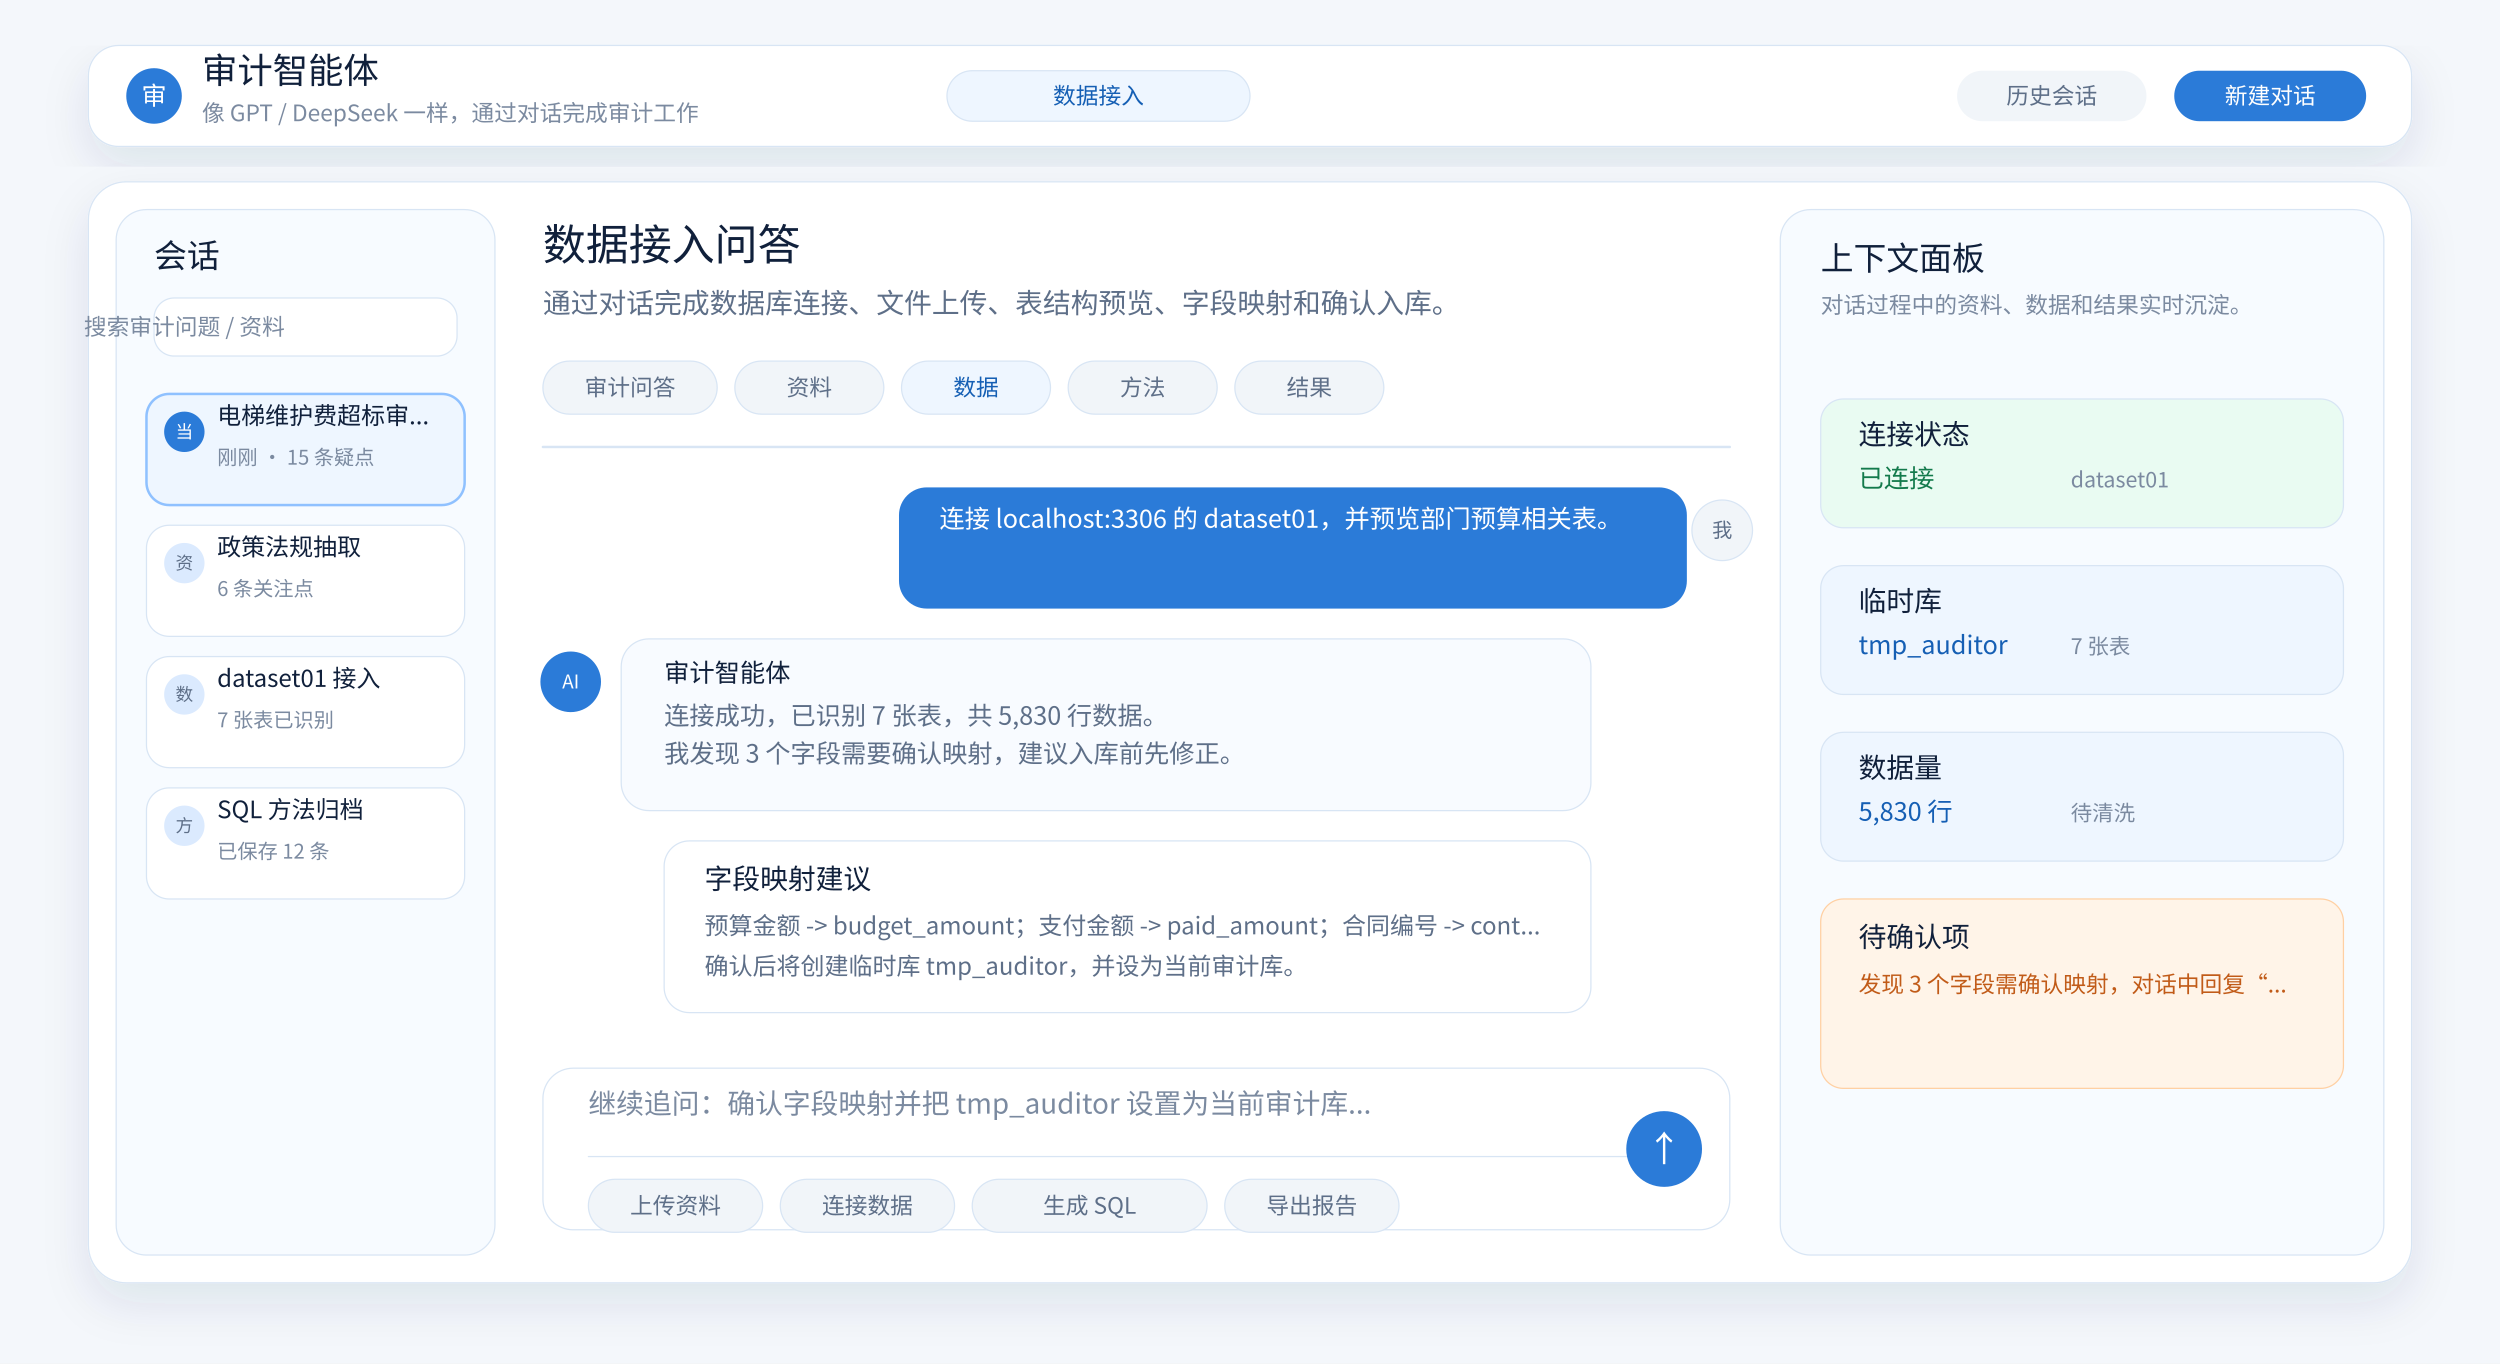
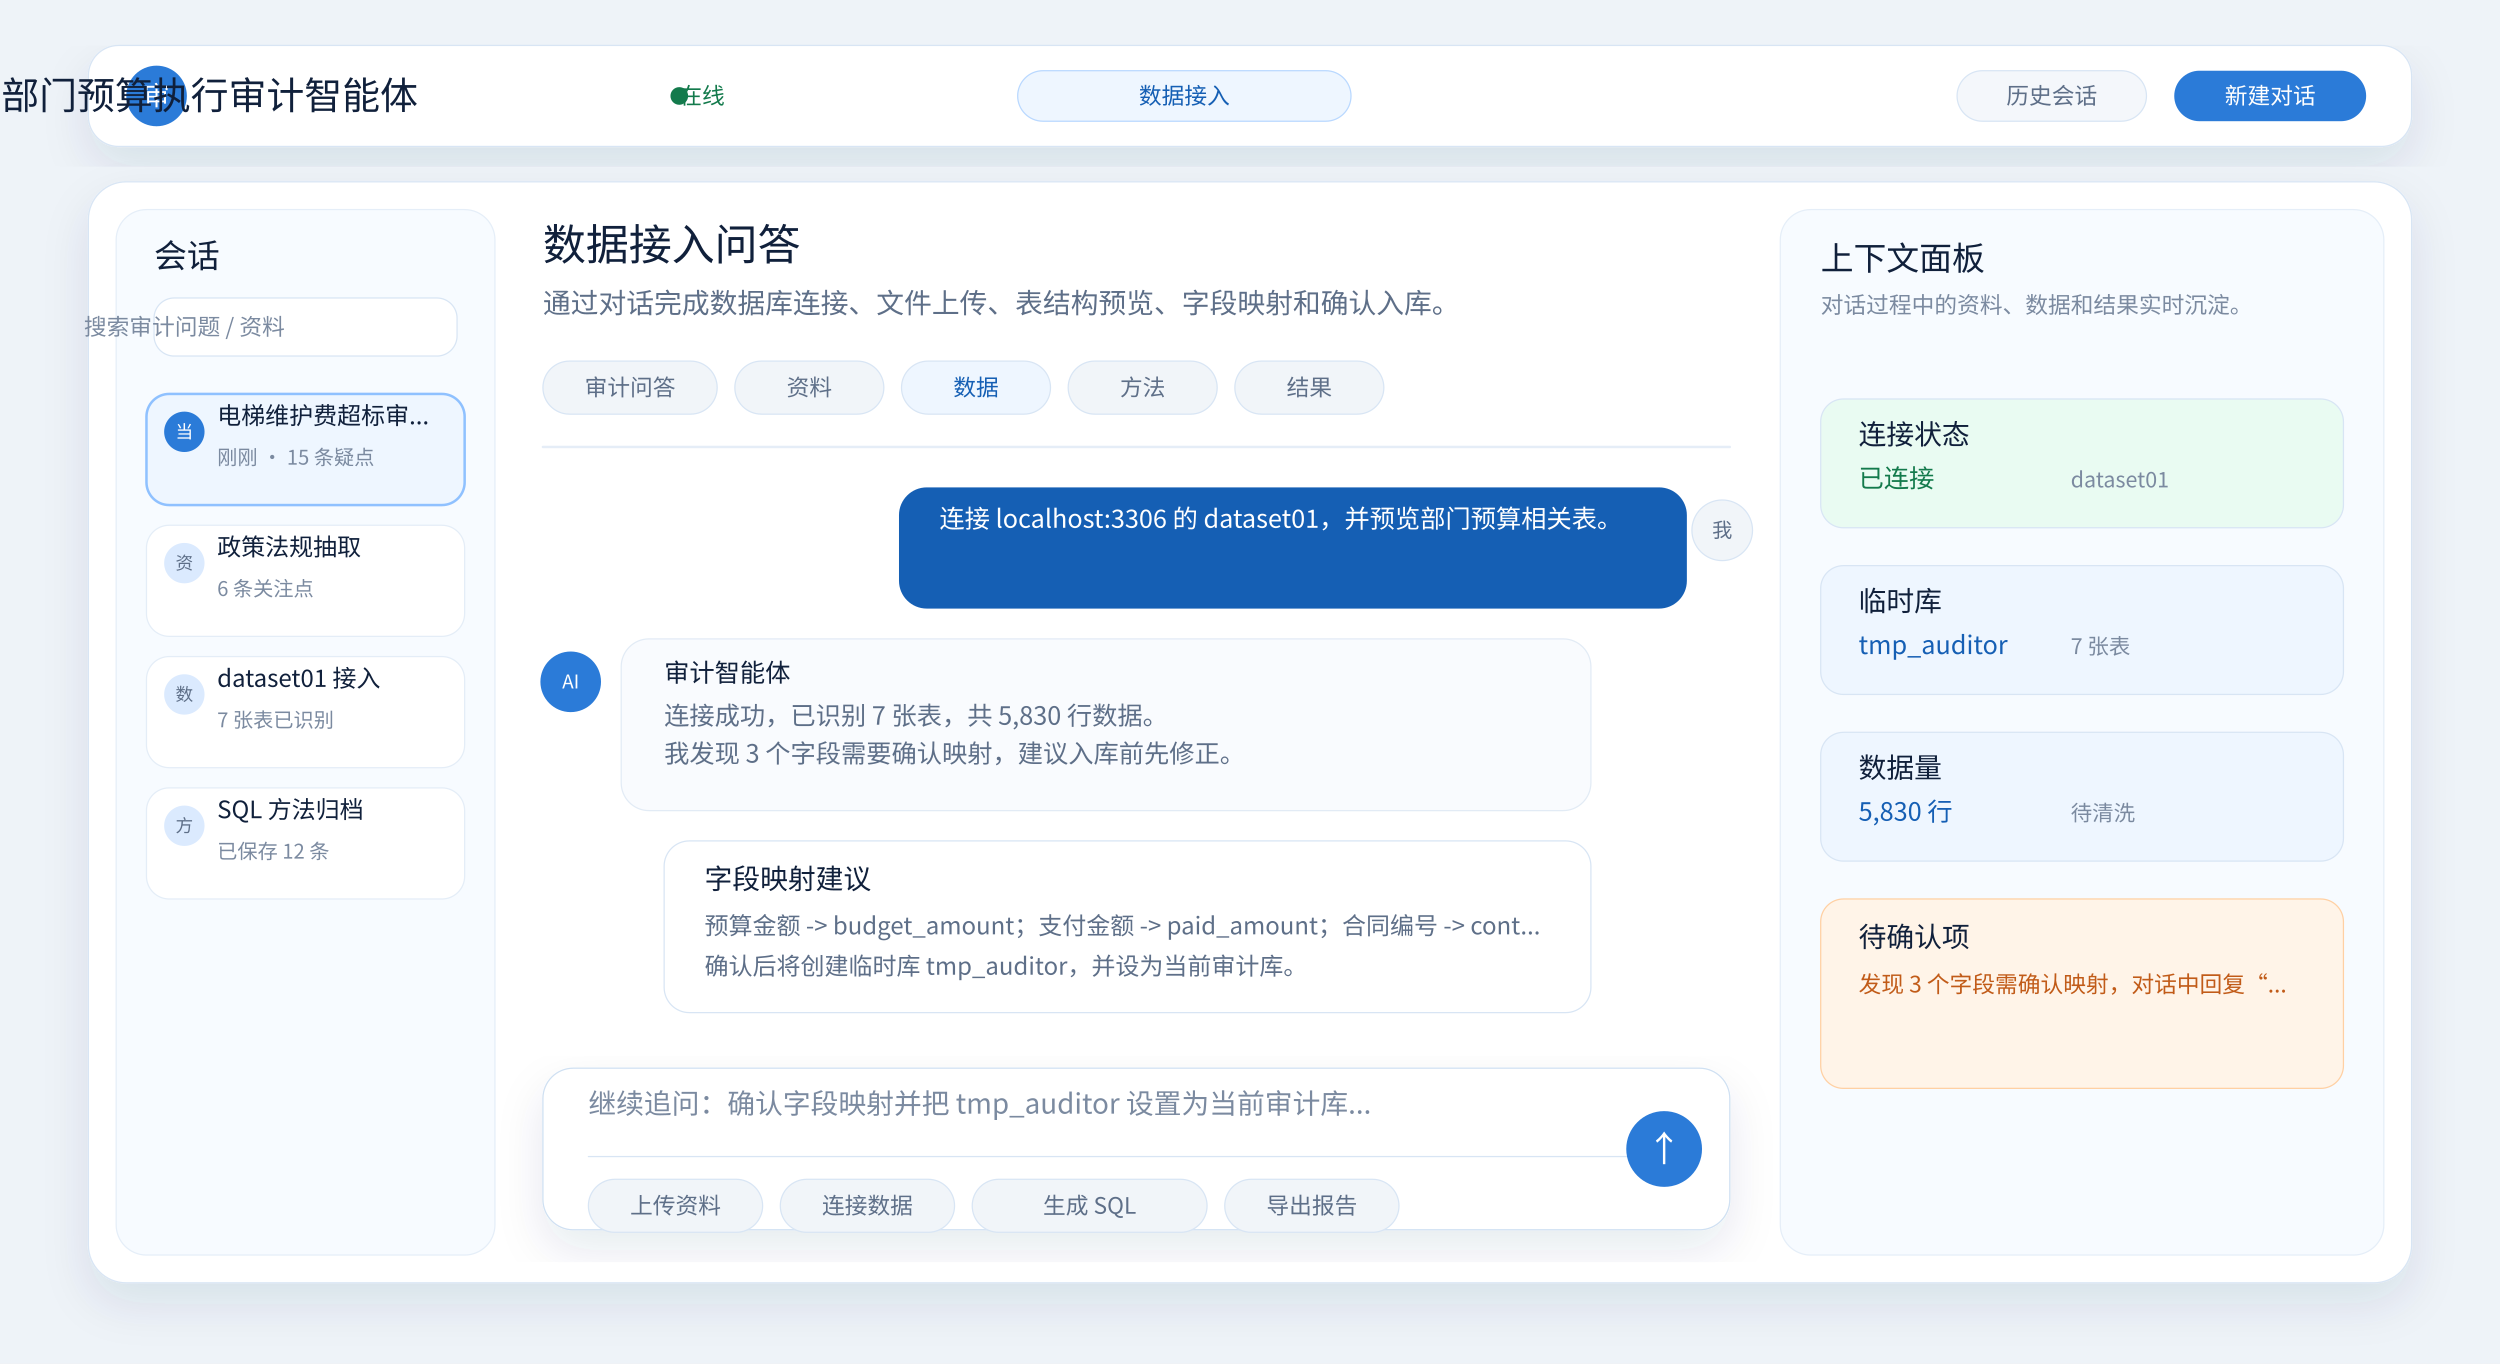
<svg xmlns="http://www.w3.org/2000/svg" width="1980" height="1080" viewBox="0 0 1980 1080" fill="none">
  <defs>
    <filter id="shadow" x="-20%" y="-20%" width="140%" height="140%">
      <feDropShadow dx="0" dy="16" stdDeviation="18" flood-color="#15345b" flood-opacity="0.10" />
    </filter>
  </defs>
-   <rect width="1980" height="1080" fill="#f4f7fb" />
+   <rect width="1980" height="1080" fill="#eef3f8" />
  <rect x="70" y="36" width="1840" height="80" rx="24" fill="#ffffff" stroke="#d8e5f4" stroke-width="1" filter="url(#shadow)" />
-   <circle cx="122" cy="76" r="22" fill="#2b7bd8" />
-   <text x="122" y="76" fill="#ffffff" font-size="20" font-family="WenQuanYi Micro Hei, Noto Sans CJK SC, Microsoft YaHei, Arial, sans-serif" text-anchor="middle" dominant-baseline="middle">审</text>
-   <text x="160" y="66" fill="#10203b" font-size="28" font-family="WenQuanYi Micro Hei, Noto Sans CJK SC, Microsoft YaHei, Arial, sans-serif" text-anchor="start" dominant-baseline="auto">审计智能体</text>
-   <text x="160" y="96" fill="#7b8aa0" font-size="18" font-family="WenQuanYi Micro Hei, Noto Sans CJK SC, Microsoft YaHei, Arial, sans-serif" text-anchor="start" dominant-baseline="auto">像 GPT / DeepSeek 一样，通过对话完成审计工作</text>
-   <rect x="750" y="56" width="240" height="40" rx="20" fill="#eef6ff" stroke="#d8e5f4" stroke-width="1" />
-   <text x="870" y="76" fill="#155fb4" font-size="18" font-family="WenQuanYi Micro Hei, Noto Sans CJK SC, Microsoft YaHei, Arial, sans-serif" text-anchor="middle" dominant-baseline="middle">数据接入</text>
-   <rect x="1550" y="56" width="150" height="40" rx="20" fill="#f1f5f9" />
+   <circle cx="124" cy="76" r="24" fill="#2b7bd8" />
+   <text x="124" y="76" fill="#ffffff" font-size="21" font-family="WenQuanYi Micro Hei, Noto Sans CJK SC, Microsoft YaHei, Arial, sans-serif" text-anchor="middle" dominant-baseline="middle">审</text>
+   <text x="166" y="76" fill="#10203b" font-size="30" font-family="WenQuanYi Micro Hei, Noto Sans CJK SC, Microsoft YaHei, Arial, sans-serif" text-anchor="middle" dominant-baseline="middle">部门预算执行审计智能体</text>
+   <circle cx="538" cy="76" r="7" fill="#137a4c" />
+   <text x="556" y="76" fill="#137a4c" font-size="18" font-family="WenQuanYi Micro Hei, Noto Sans CJK SC, Microsoft YaHei, Arial, sans-serif" text-anchor="middle" dominant-baseline="middle">在线</text>
+   <rect x="806" y="56" width="264" height="40" rx="20" fill="#eef6ff" stroke="#b9d8ff" stroke-width="1" />
+   <text x="938" y="76" fill="#155fb4" font-size="18" font-family="WenQuanYi Micro Hei, Noto Sans CJK SC, Microsoft YaHei, Arial, sans-serif" text-anchor="middle" dominant-baseline="middle">数据接入</text>
+   <rect x="1550" y="56" width="150" height="40" rx="20" fill="#f4f7fb" stroke="#d8e5f4" stroke-width="1" />
  <text x="1625" y="76" fill="#5e6f88" font-size="18" font-family="WenQuanYi Micro Hei, Noto Sans CJK SC, Microsoft YaHei, Arial, sans-serif" text-anchor="middle" dominant-baseline="middle">历史会话</text>
  <rect x="1722" y="56" width="152" height="40" rx="20" fill="#2b7bd8" />
  <text x="1798" y="76" fill="#ffffff" font-size="18" font-family="WenQuanYi Micro Hei, Noto Sans CJK SC, Microsoft YaHei, Arial, sans-serif" text-anchor="middle" dominant-baseline="middle">新建对话</text>
  <rect x="70" y="144" width="1840" height="872" rx="30" fill="#ffffff" stroke="#d8e5f4" stroke-width="1" filter="url(#shadow)" />
-   <rect x="92" y="166" width="300" height="828" rx="24" fill="#f7fbff" stroke="#d8e5f4" stroke-width="1" />
+   <rect x="92" y="166" width="300" height="828" rx="24" fill="#f7fbff" stroke="#e5eef8" stroke-width="1" />
  <text x="122" y="212" fill="#10203b" font-size="26" font-family="WenQuanYi Micro Hei, Noto Sans CJK SC, Microsoft YaHei, Arial, sans-serif" text-anchor="start" dominant-baseline="auto">会话</text>
  <rect x="122" y="236" width="240" height="46" rx="16" fill="#ffffff" stroke="#d8e5f4" stroke-width="1" />
  <text x="146" y="259" fill="#7b8aa0" font-size="18" font-family="WenQuanYi Micro Hei, Noto Sans CJK SC, Microsoft YaHei, Arial, sans-serif" text-anchor="middle" dominant-baseline="middle">搜索审计问题 / 资料</text>
  <rect x="116" y="312" width="252" height="88" rx="18" fill="#eef6ff" stroke="#8fc1ff" stroke-width="2" />
  <circle cx="146" cy="342" r="16" fill="#2b7bd8" />
  <text x="146" y="342" fill="#ffffff" font-size="14" font-family="WenQuanYi Micro Hei, Noto Sans CJK SC, Microsoft YaHei, Arial, sans-serif" text-anchor="middle" dominant-baseline="middle">当</text>
  <text x="172" y="336" fill="#10203b" font-size="19" font-family="WenQuanYi Micro Hei, Noto Sans CJK SC, Microsoft YaHei, Arial, sans-serif" text-anchor="start" dominant-baseline="auto">电梯维护费超标审...</text>
  <text x="172" y="368" fill="#7b8aa0" font-size="16" font-family="WenQuanYi Micro Hei, Noto Sans CJK SC, Microsoft YaHei, Arial, sans-serif" text-anchor="start" dominant-baseline="auto">刚刚 · 15 条疑点</text>
-   <rect x="116" y="416" width="252" height="88" rx="18" fill="#ffffff" stroke="#d8e5f4" stroke-width="1" />
+   <rect x="116" y="416" width="252" height="88" rx="18" fill="#ffffff" stroke="#e4edf7" stroke-width="1" />
  <circle cx="146" cy="446" r="16" fill="#dbeafe" />
  <text x="146" y="446" fill="#5e6f88" font-size="14" font-family="WenQuanYi Micro Hei, Noto Sans CJK SC, Microsoft YaHei, Arial, sans-serif" text-anchor="middle" dominant-baseline="middle">资</text>
  <text x="172" y="440" fill="#10203b" font-size="19" font-family="WenQuanYi Micro Hei, Noto Sans CJK SC, Microsoft YaHei, Arial, sans-serif" text-anchor="start" dominant-baseline="auto">政策法规抽取</text>
  <text x="172" y="472" fill="#7b8aa0" font-size="16" font-family="WenQuanYi Micro Hei, Noto Sans CJK SC, Microsoft YaHei, Arial, sans-serif" text-anchor="start" dominant-baseline="auto">6 条关注点</text>
-   <rect x="116" y="520" width="252" height="88" rx="18" fill="#ffffff" stroke="#d8e5f4" stroke-width="1" />
+   <rect x="116" y="520" width="252" height="88" rx="18" fill="#ffffff" stroke="#e4edf7" stroke-width="1" />
  <circle cx="146" cy="550" r="16" fill="#dbeafe" />
  <text x="146" y="550" fill="#5e6f88" font-size="14" font-family="WenQuanYi Micro Hei, Noto Sans CJK SC, Microsoft YaHei, Arial, sans-serif" text-anchor="middle" dominant-baseline="middle">数</text>
  <text x="172" y="544" fill="#10203b" font-size="19" font-family="WenQuanYi Micro Hei, Noto Sans CJK SC, Microsoft YaHei, Arial, sans-serif" text-anchor="start" dominant-baseline="auto">dataset01 接入</text>
  <text x="172" y="576" fill="#7b8aa0" font-size="16" font-family="WenQuanYi Micro Hei, Noto Sans CJK SC, Microsoft YaHei, Arial, sans-serif" text-anchor="start" dominant-baseline="auto">7 张表已识别</text>
-   <rect x="116" y="624" width="252" height="88" rx="18" fill="#ffffff" stroke="#d8e5f4" stroke-width="1" />
+   <rect x="116" y="624" width="252" height="88" rx="18" fill="#ffffff" stroke="#e4edf7" stroke-width="1" />
  <circle cx="146" cy="654" r="16" fill="#dbeafe" />
  <text x="146" y="654" fill="#5e6f88" font-size="14" font-family="WenQuanYi Micro Hei, Noto Sans CJK SC, Microsoft YaHei, Arial, sans-serif" text-anchor="middle" dominant-baseline="middle">方</text>
  <text x="172" y="648" fill="#10203b" font-size="19" font-family="WenQuanYi Micro Hei, Noto Sans CJK SC, Microsoft YaHei, Arial, sans-serif" text-anchor="start" dominant-baseline="auto">SQL 方法归档</text>
  <text x="172" y="680" fill="#7b8aa0" font-size="16" font-family="WenQuanYi Micro Hei, Noto Sans CJK SC, Microsoft YaHei, Arial, sans-serif" text-anchor="start" dominant-baseline="auto">已保存 12 条</text>
  <text x="430" y="206" fill="#10203b" font-size="34" font-family="WenQuanYi Micro Hei, Noto Sans CJK SC, Microsoft YaHei, Arial, sans-serif" text-anchor="start" dominant-baseline="auto">数据接入问答</text>
  <text x="430" y="248" fill="#5e6f88" font-size="22" font-family="WenQuanYi Micro Hei, Noto Sans CJK SC, Microsoft YaHei, Arial, sans-serif" text-anchor="start" dominant-baseline="auto">通过对话完成数据库连接、文件上传、表结构预览、字段映射和确认入库。</text>
  <rect x="430" y="286" width="138" height="42" rx="21" fill="#f1f5f9" stroke="#d8e5f4" stroke-width="1" />
  <text x="499" y="307" fill="#5e6f88" font-size="18" font-family="WenQuanYi Micro Hei, Noto Sans CJK SC, Microsoft YaHei, Arial, sans-serif" text-anchor="middle" dominant-baseline="middle">审计问答</text>
  <rect x="582" y="286" width="118" height="42" rx="21" fill="#f1f5f9" stroke="#d8e5f4" stroke-width="1" />
  <text x="641" y="307" fill="#5e6f88" font-size="18" font-family="WenQuanYi Micro Hei, Noto Sans CJK SC, Microsoft YaHei, Arial, sans-serif" text-anchor="middle" dominant-baseline="middle">资料</text>
  <rect x="714" y="286" width="118" height="42" rx="21" fill="#eef6ff" stroke="#d8e5f4" stroke-width="1" />
  <text x="773" y="307" fill="#155fb4" font-size="18" font-family="WenQuanYi Micro Hei, Noto Sans CJK SC, Microsoft YaHei, Arial, sans-serif" text-anchor="middle" dominant-baseline="middle">数据</text>
  <rect x="846" y="286" width="118" height="42" rx="21" fill="#f1f5f9" stroke="#d8e5f4" stroke-width="1" />
  <text x="905" y="307" fill="#5e6f88" font-size="18" font-family="WenQuanYi Micro Hei, Noto Sans CJK SC, Microsoft YaHei, Arial, sans-serif" text-anchor="middle" dominant-baseline="middle">方法</text>
  <rect x="978" y="286" width="118" height="42" rx="21" fill="#f1f5f9" stroke="#d8e5f4" stroke-width="1" />
  <text x="1037" y="307" fill="#5e6f88" font-size="18" font-family="WenQuanYi Micro Hei, Noto Sans CJK SC, Microsoft YaHei, Arial, sans-serif" text-anchor="middle" dominant-baseline="middle">结果</text>
-   <line x1="430" y1="354" x2="1370" y2="354" stroke="#d8e5f4" stroke-width="2" stroke-linecap="round" />
-   <rect x="1410" y="166" width="478" height="828" rx="24" fill="#f7fbff" stroke="#d8e5f4" stroke-width="1" />
+   <line x1="430" y1="354" x2="1370" y2="354" stroke="#e5edf7" stroke-width="2" stroke-linecap="round" />
+   <rect x="1410" y="166" width="478" height="828" rx="24" fill="#f7fbff" stroke="#e5eef8" stroke-width="1" />
  <text x="1442" y="214" fill="#10203b" font-size="26" font-family="WenQuanYi Micro Hei, Noto Sans CJK SC, Microsoft YaHei, Arial, sans-serif" text-anchor="start" dominant-baseline="auto">上下文面板</text>
  <text x="1442" y="248" fill="#7b8aa0" font-size="18" font-family="WenQuanYi Micro Hei, Noto Sans CJK SC, Microsoft YaHei, Arial, sans-serif" text-anchor="start" dominant-baseline="auto">对话过程中的资料、数据和结果实时沉淀。</text>
-   <rect x="712" y="386" width="624" height="96" rx="22" fill="#2b7bd8" />
+   <rect x="712" y="386" width="624" height="96" rx="22" fill="#155fb4" />
  <text x="744" y="418" fill="#ffffff" font-size="20" font-family="WenQuanYi Micro Hei, Noto Sans CJK SC, Microsoft YaHei, Arial, sans-serif" text-anchor="start" dominant-baseline="auto">连接 localhost:3306 的 dataset01，并预览部门预算相关表。</text>
  <circle cx="1364" cy="420" r="24" fill="#f1f5f9" stroke="#d8e5f4" stroke-width="1" />
  <text x="1364" y="420" fill="#5e6f88" font-size="16" font-family="WenQuanYi Micro Hei, Noto Sans CJK SC, Microsoft YaHei, Arial, sans-serif" text-anchor="middle" dominant-baseline="middle">我</text>
  <circle cx="452" cy="540" r="24" fill="#2b7bd8" />
  <text x="452" y="540" fill="#ffffff" font-size="15" font-family="WenQuanYi Micro Hei, Noto Sans CJK SC, Microsoft YaHei, Arial, sans-serif" text-anchor="middle" dominant-baseline="middle">AI</text>
-   <rect x="492" y="506" width="768" height="136" rx="22" fill="#f8fbff" stroke="#d8e5f4" stroke-width="1" />
+   <rect x="492" y="506" width="768" height="136" rx="22" fill="#f9fbfe" stroke="#e2ebf5" stroke-width="1" />
  <text x="526" y="540" fill="#10203b" font-size="20" font-family="WenQuanYi Micro Hei, Noto Sans CJK SC, Microsoft YaHei, Arial, sans-serif" text-anchor="start" dominant-baseline="auto">审计智能体</text>
  <text x="526" y="574" fill="#5e6f88" font-size="20" font-family="WenQuanYi Micro Hei, Noto Sans CJK SC, Microsoft YaHei, Arial, sans-serif" text-anchor="start" dominant-baseline="auto">连接成功，已识别 7 张表，共 5,830 行数据。</text>
  <text x="526" y="604" fill="#5e6f88" font-size="20" font-family="WenQuanYi Micro Hei, Noto Sans CJK SC, Microsoft YaHei, Arial, sans-serif" text-anchor="start" dominant-baseline="auto">我发现 3 个字段需要确认映射，建议入库前先修正。</text>
  <rect x="526" y="666" width="734" height="136" rx="20" fill="#ffffff" stroke="#d8e5f4" stroke-width="1" />
  <text x="558" y="704" fill="#10203b" font-size="22" font-family="WenQuanYi Micro Hei, Noto Sans CJK SC, Microsoft YaHei, Arial, sans-serif" text-anchor="start" dominant-baseline="auto">字段映射建议</text>
  <text x="558" y="740" fill="#5e6f88" font-size="19" font-family="WenQuanYi Micro Hei, Noto Sans CJK SC, Microsoft YaHei, Arial, sans-serif" text-anchor="start" dominant-baseline="auto">预算金额 -&gt; budget_amount；支付金额 -&gt; paid_amount；合同编号 -&gt; cont...</text>
  <text x="558" y="772" fill="#5e6f88" font-size="19" font-family="WenQuanYi Micro Hei, Noto Sans CJK SC, Microsoft YaHei, Arial, sans-serif" text-anchor="start" dominant-baseline="auto">确认后将创建临时库 tmp_auditor，并设为当前审计库。</text>
-   <rect x="430" y="846" width="940" height="128" rx="24" fill="#ffffff" stroke="#d8e5f4" stroke-width="1" />
+   <rect x="430" y="846" width="940" height="128" rx="24" fill="#ffffff" stroke="#cfe0f2" stroke-width="1" filter="url(#shadow)" />
  <text x="466" y="882" fill="#7b8aa0" font-size="22" font-family="WenQuanYi Micro Hei, Noto Sans CJK SC, Microsoft YaHei, Arial, sans-serif" text-anchor="start" dominant-baseline="auto">继续追问：确认字段映射并把 tmp_auditor 设置为当前审计库...</text>
  <line x1="466" y1="916" x2="1334" y2="916" stroke="#d8e5f4" stroke-width="1" stroke-linecap="round" />
  <rect x="466" y="934" width="138" height="42" rx="21" fill="#f1f5f9" stroke="#d8e5f4" stroke-width="1" />
  <text x="535" y="955" fill="#5e6f88" font-size="18" font-family="WenQuanYi Micro Hei, Noto Sans CJK SC, Microsoft YaHei, Arial, sans-serif" text-anchor="middle" dominant-baseline="middle">上传资料</text>
  <rect x="618" y="934" width="138" height="42" rx="21" fill="#f1f5f9" stroke="#d8e5f4" stroke-width="1" />
  <text x="687" y="955" fill="#5e6f88" font-size="18" font-family="WenQuanYi Micro Hei, Noto Sans CJK SC, Microsoft YaHei, Arial, sans-serif" text-anchor="middle" dominant-baseline="middle">连接数据</text>
  <rect x="770" y="934" width="186" height="42" rx="21" fill="#f1f5f9" stroke="#d8e5f4" stroke-width="1" />
  <text x="863" y="955" fill="#5e6f88" font-size="18" font-family="WenQuanYi Micro Hei, Noto Sans CJK SC, Microsoft YaHei, Arial, sans-serif" text-anchor="middle" dominant-baseline="middle">生成 SQL</text>
  <rect x="970" y="934" width="138" height="42" rx="21" fill="#f1f5f9" stroke="#d8e5f4" stroke-width="1" />
  <text x="1039" y="955" fill="#5e6f88" font-size="18" font-family="WenQuanYi Micro Hei, Noto Sans CJK SC, Microsoft YaHei, Arial, sans-serif" text-anchor="middle" dominant-baseline="middle">导出报告</text>
  <circle cx="1318" cy="910" r="30" fill="#2b7bd8" />
  <text x="1318" y="910" fill="#ffffff" font-size="28" font-family="WenQuanYi Micro Hei, Noto Sans CJK SC, Microsoft YaHei, Arial, sans-serif" text-anchor="middle" dominant-baseline="middle">↑</text>
  <rect x="1442" y="316" width="414" height="102" rx="18" fill="#e9fbf2" stroke="#d8e5f4" stroke-width="1" />
  <text x="1472" y="352" fill="#10203b" font-size="22" font-family="WenQuanYi Micro Hei, Noto Sans CJK SC, Microsoft YaHei, Arial, sans-serif" text-anchor="start" dominant-baseline="auto">连接状态</text>
  <text x="1472" y="386" fill="#137a4c" font-size="20" font-family="WenQuanYi Micro Hei, Noto Sans CJK SC, Microsoft YaHei, Arial, sans-serif" text-anchor="start" dominant-baseline="auto">已连接</text>
  <text x="1640" y="386" fill="#7b8aa0" font-size="17" font-family="WenQuanYi Micro Hei, Noto Sans CJK SC, Microsoft YaHei, Arial, sans-serif" text-anchor="start" dominant-baseline="auto">dataset01</text>
  <rect x="1442" y="448" width="414" height="102" rx="18" fill="#eef6ff" stroke="#d8e5f4" stroke-width="1" />
  <text x="1472" y="484" fill="#10203b" font-size="22" font-family="WenQuanYi Micro Hei, Noto Sans CJK SC, Microsoft YaHei, Arial, sans-serif" text-anchor="start" dominant-baseline="auto">临时库</text>
  <text x="1472" y="518" fill="#155fb4" font-size="20" font-family="WenQuanYi Micro Hei, Noto Sans CJK SC, Microsoft YaHei, Arial, sans-serif" text-anchor="start" dominant-baseline="auto">tmp_auditor</text>
  <text x="1640" y="518" fill="#7b8aa0" font-size="17" font-family="WenQuanYi Micro Hei, Noto Sans CJK SC, Microsoft YaHei, Arial, sans-serif" text-anchor="start" dominant-baseline="auto">7 张表</text>
  <rect x="1442" y="580" width="414" height="102" rx="18" fill="#eef6ff" stroke="#d8e5f4" stroke-width="1" />
  <text x="1472" y="616" fill="#10203b" font-size="22" font-family="WenQuanYi Micro Hei, Noto Sans CJK SC, Microsoft YaHei, Arial, sans-serif" text-anchor="start" dominant-baseline="auto">数据量</text>
  <text x="1472" y="650" fill="#155fb4" font-size="20" font-family="WenQuanYi Micro Hei, Noto Sans CJK SC, Microsoft YaHei, Arial, sans-serif" text-anchor="start" dominant-baseline="auto">5,830 行</text>
  <text x="1640" y="650" fill="#7b8aa0" font-size="17" font-family="WenQuanYi Micro Hei, Noto Sans CJK SC, Microsoft YaHei, Arial, sans-serif" text-anchor="start" dominant-baseline="auto">待清洗</text>
  <rect x="1442" y="712" width="414" height="150" rx="18" fill="#fff4e8" stroke="#ffd0a3" stroke-width="1" />
  <text x="1472" y="750" fill="#10203b" font-size="22" font-family="WenQuanYi Micro Hei, Noto Sans CJK SC, Microsoft YaHei, Arial, sans-serif" text-anchor="start" dominant-baseline="auto">待确认项</text>
  <text x="1472" y="786" fill="#c15b18" font-size="18" font-family="WenQuanYi Micro Hei, Noto Sans CJK SC, Microsoft YaHei, Arial, sans-serif" text-anchor="start" dominant-baseline="auto">发现 3 个字段需确认映射，对话中回复“...</text>
</svg>
